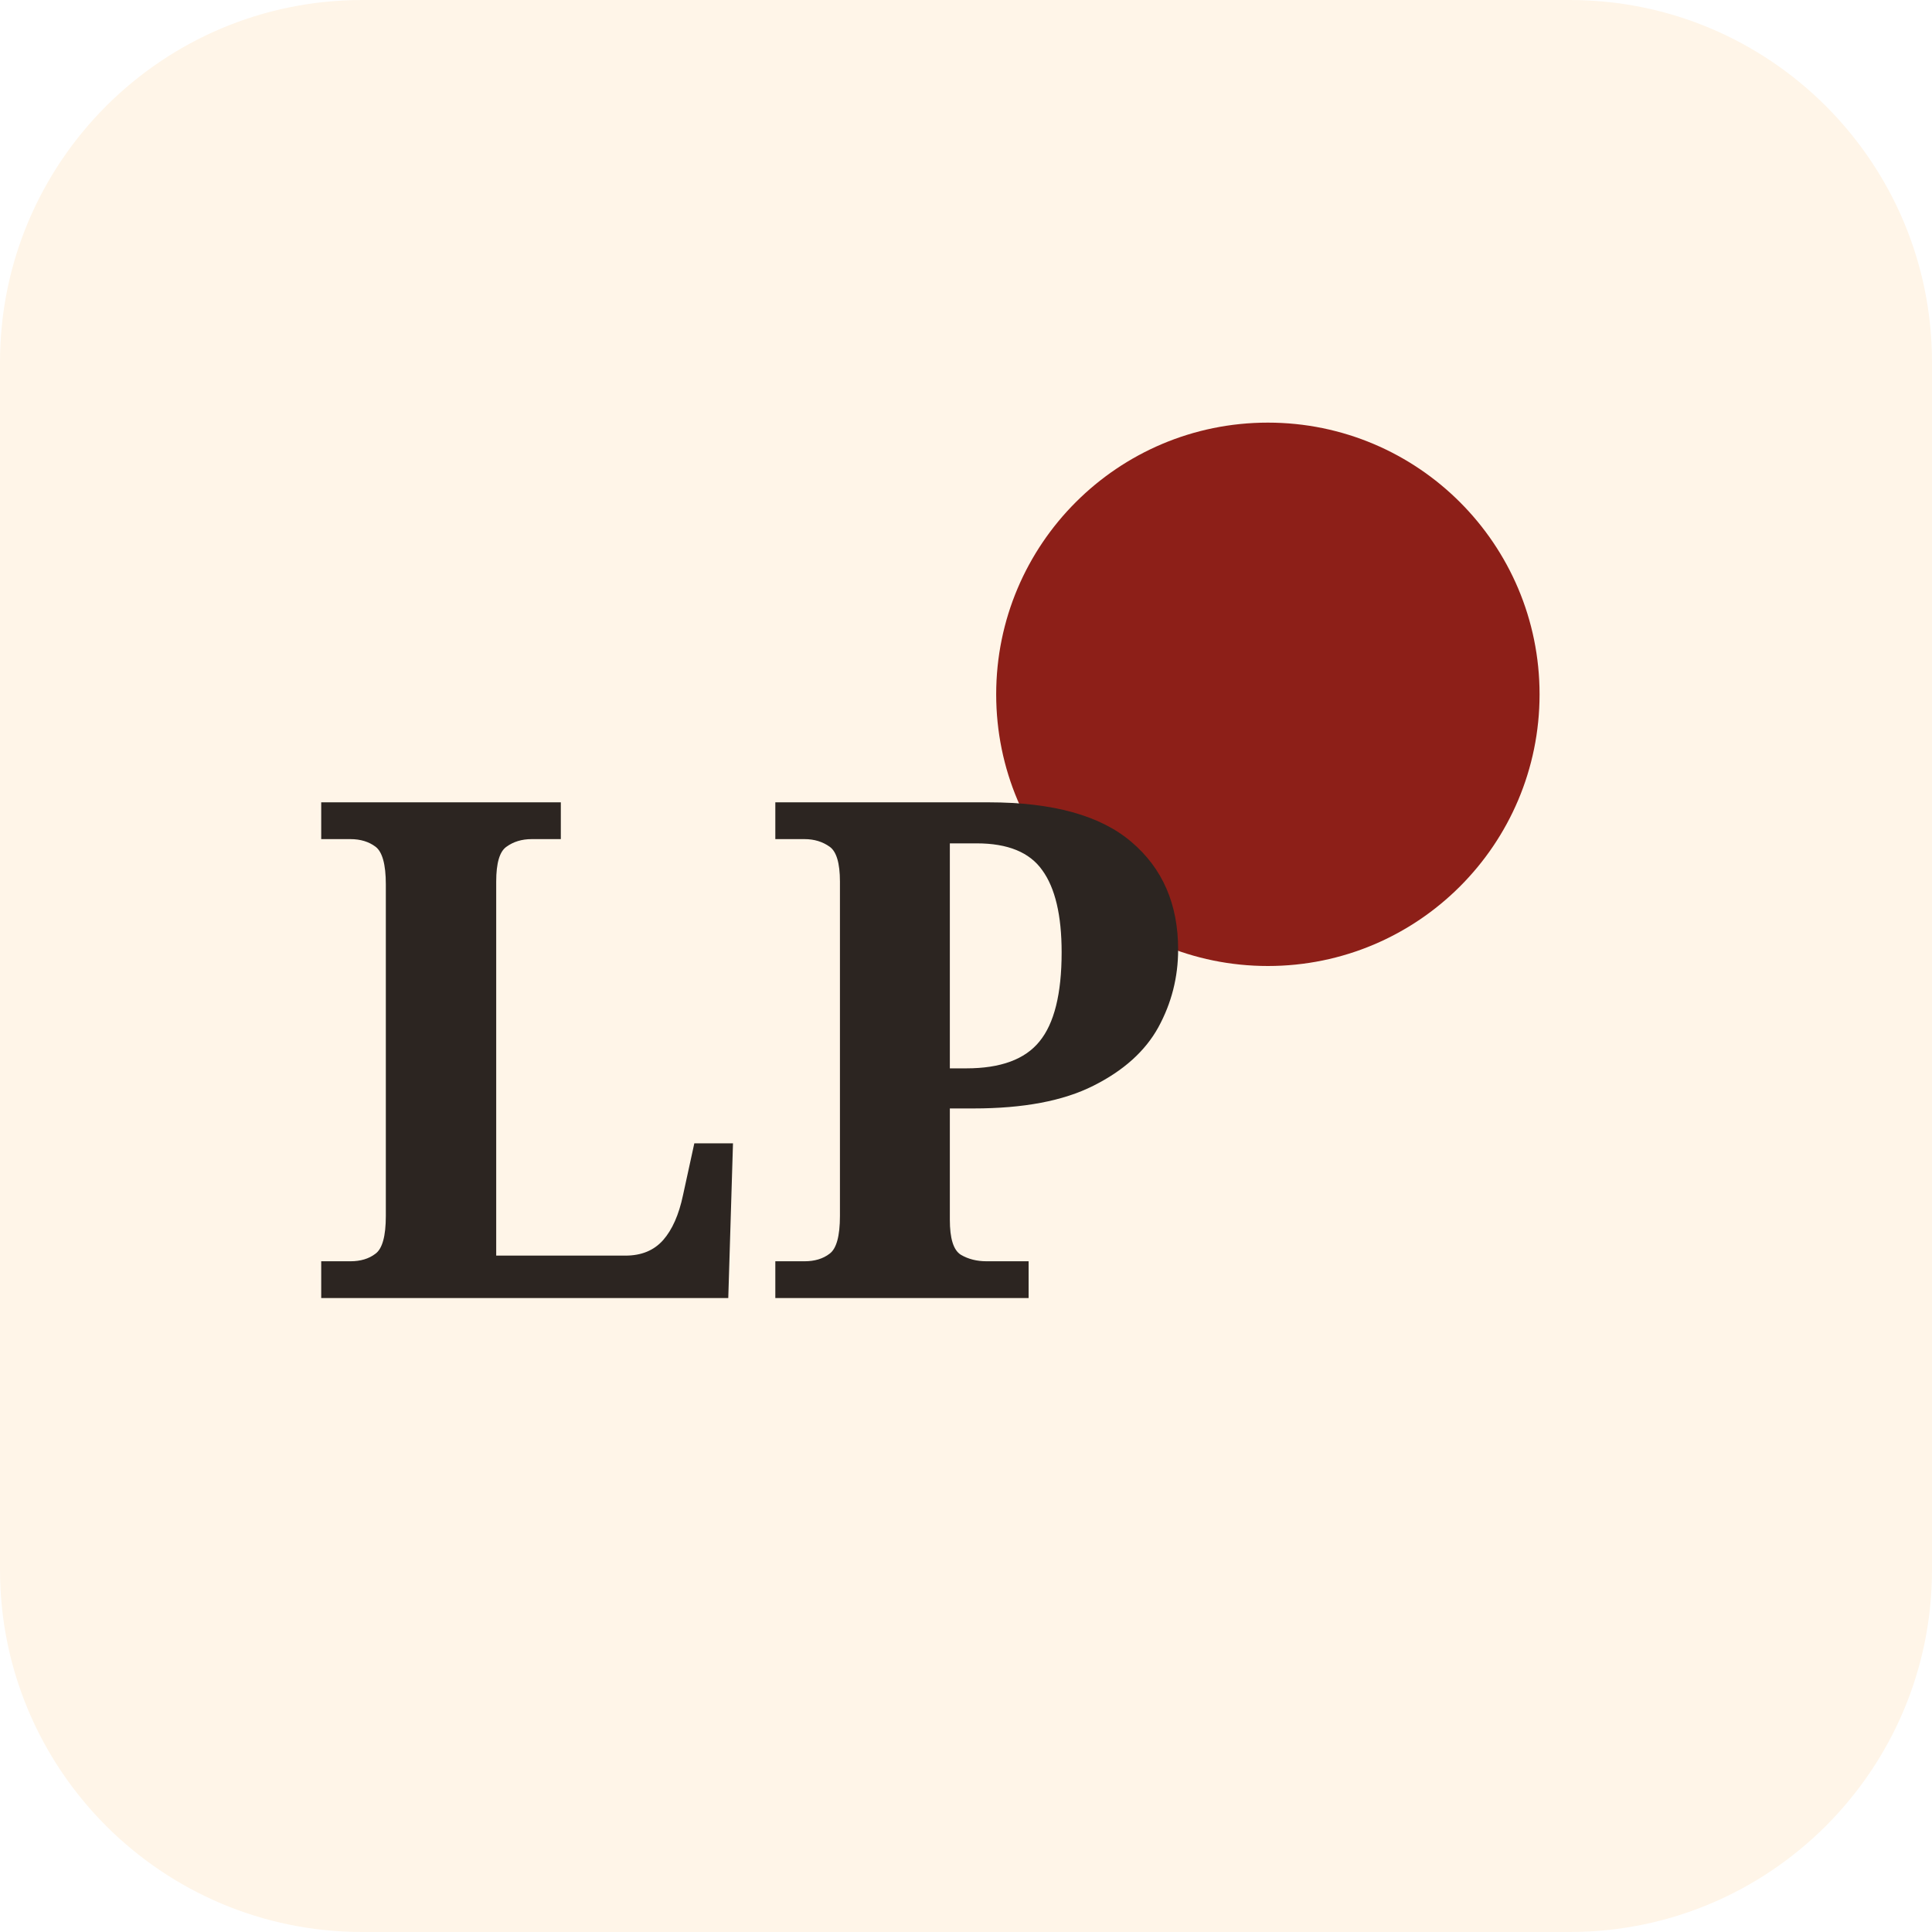
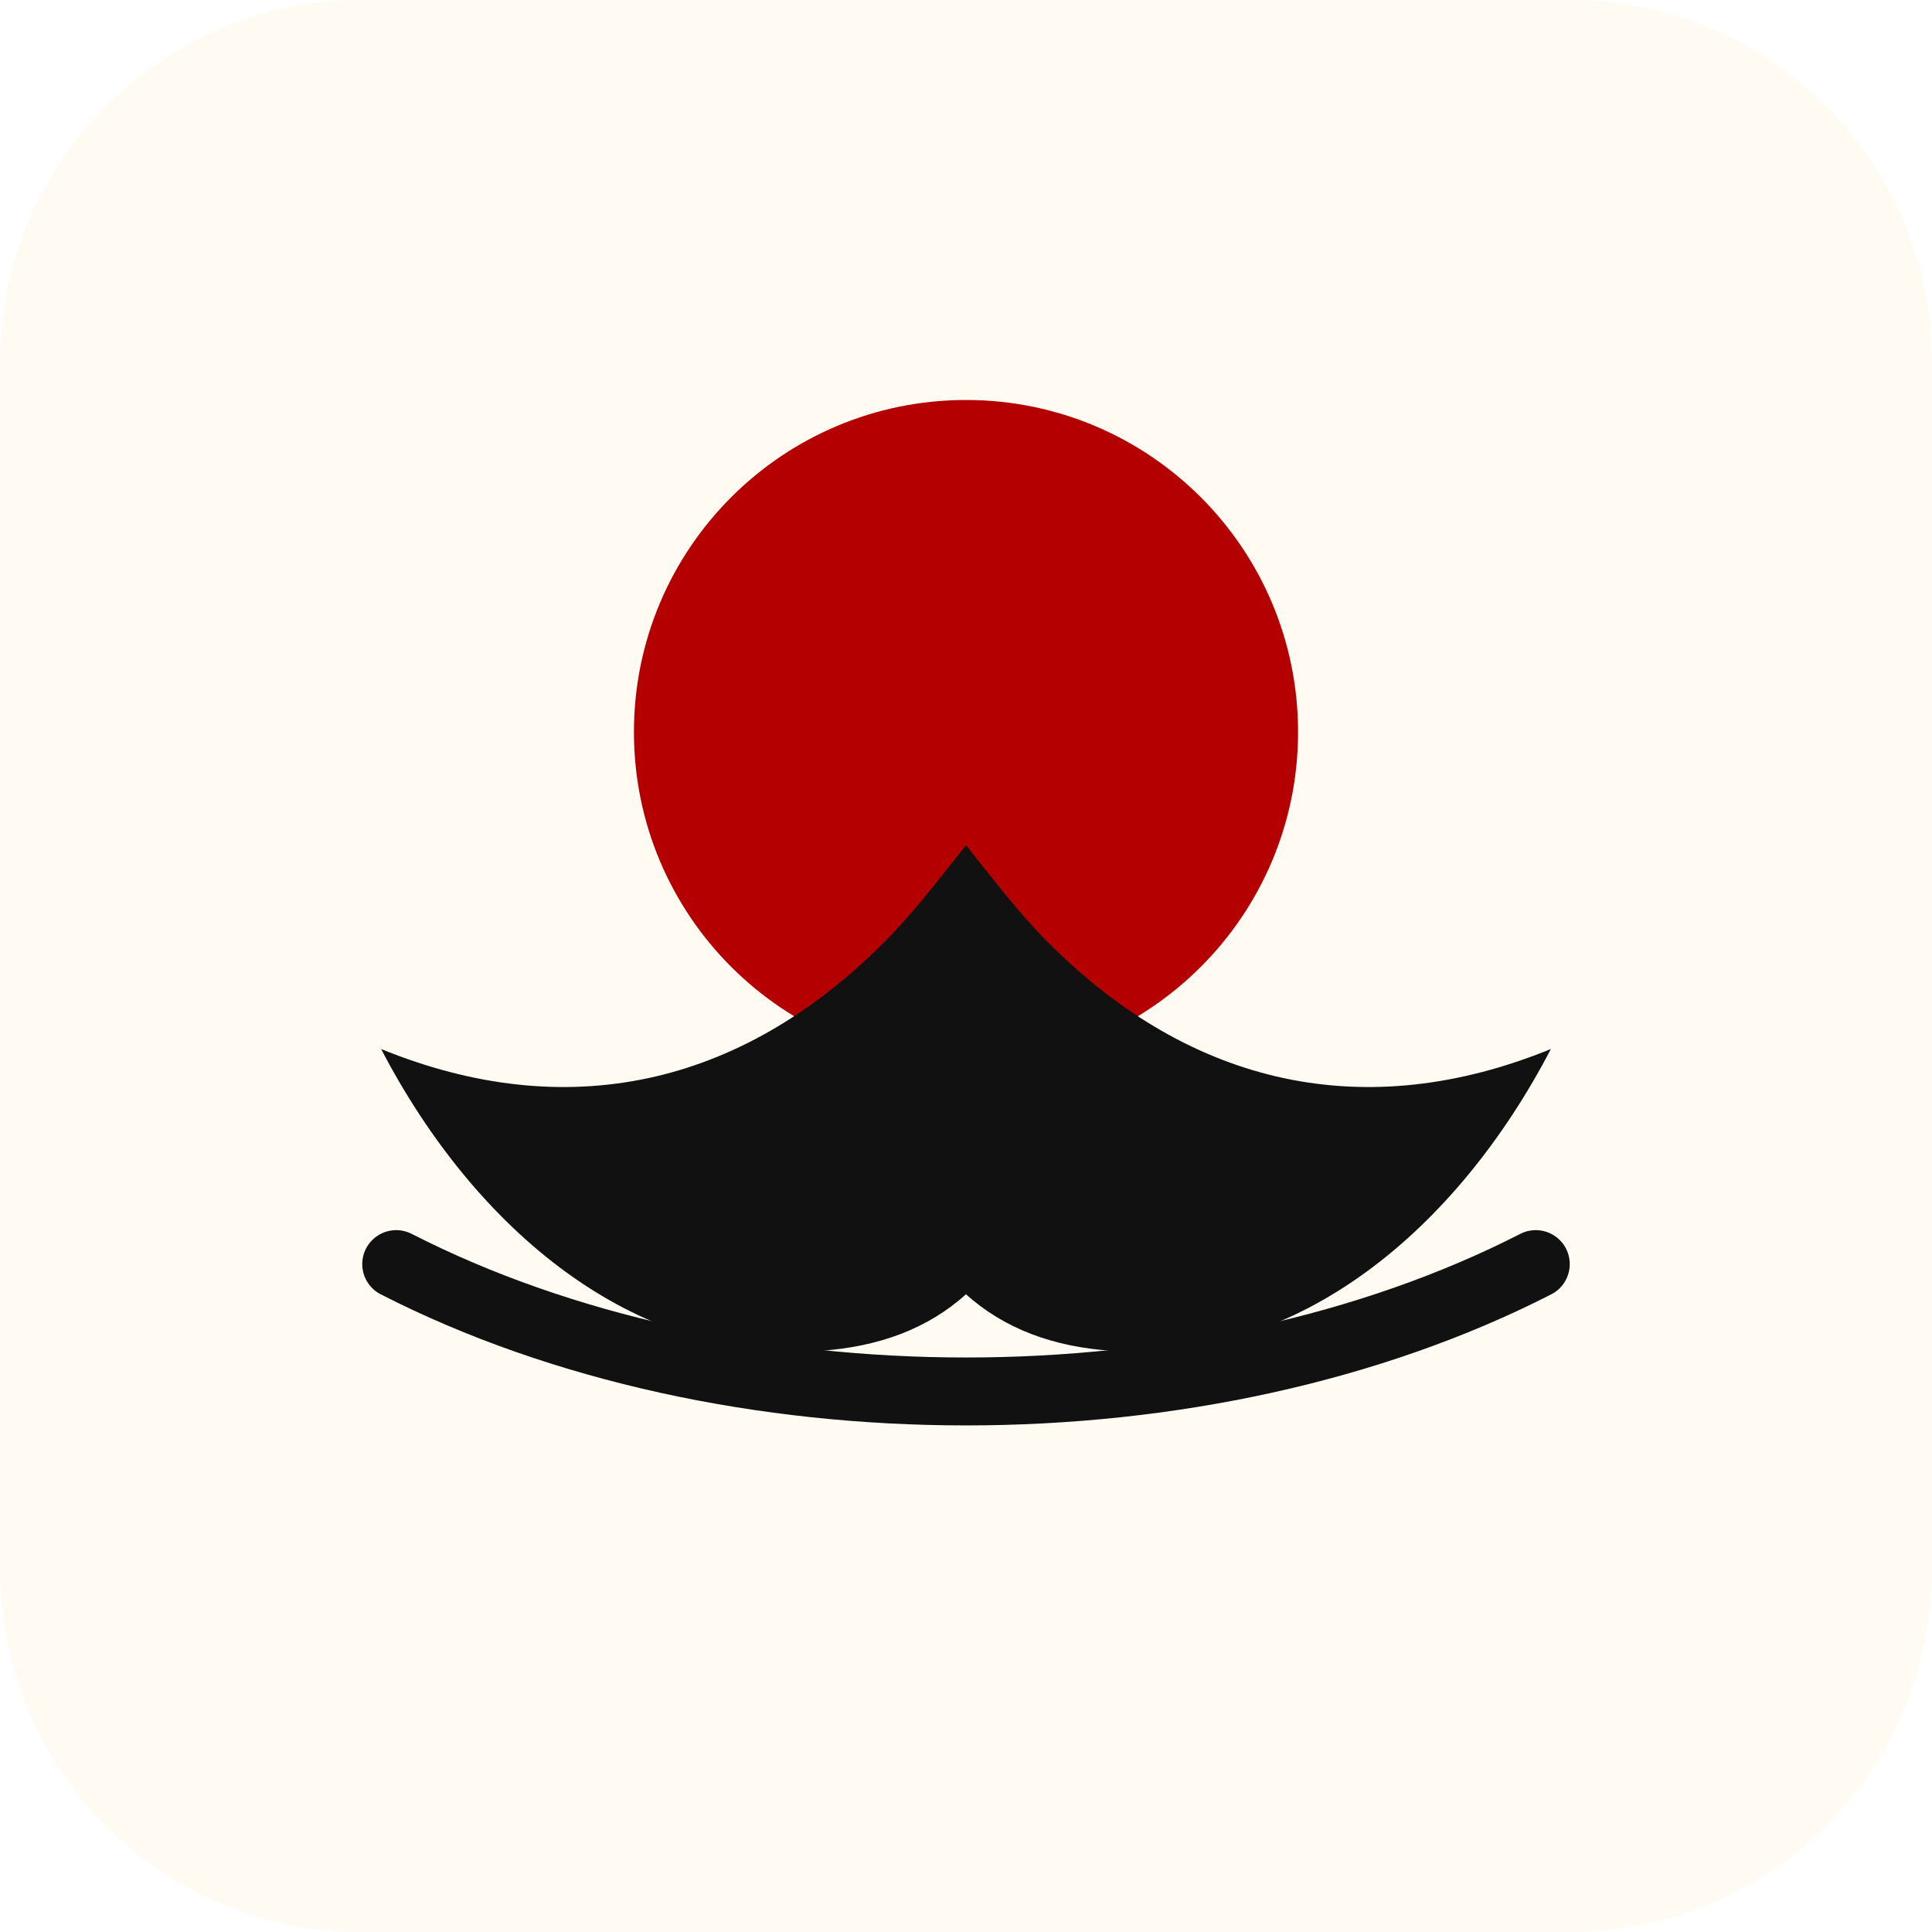
- <svg xmlns="http://www.w3.org/2000/svg" viewBox="0 0 64 64">
-   <rect width="64" height="64" rx="12" fill="#fff5e8" />
-   <circle cx="42" cy="23" r="9" fill="#8d1f18" />
-   <text x="10" y="43" fill="#2c2521" font-family="Georgia, serif" font-size="23" font-weight="700">LP</text>
+ <svg xmlns="http://www.w3.org/2000/svg" viewBox="0 0 512 512" role="img" aria-label="La Piccola Perla">
+   <rect width="512" height="512" rx="96" fill="#fffaf2" />
+   <circle cx="256" cy="194" r="88" fill="#b40000" />
+   <path d="M101 278c49 20 95 10 133-28 8-8 14-16 22-26 8 10 14 18 22 26 38 38 84 48 133 28-25 48-67 83-116 80-16-1-29-6-39-15-10 9-23 14-39 15-49 3-91-32-116-80Z" fill="#111111" />
+   <path d="M105 335c88 45 214 45 302 0" fill="none" stroke="#111111" stroke-width="18" stroke-linecap="round" />
</svg>
